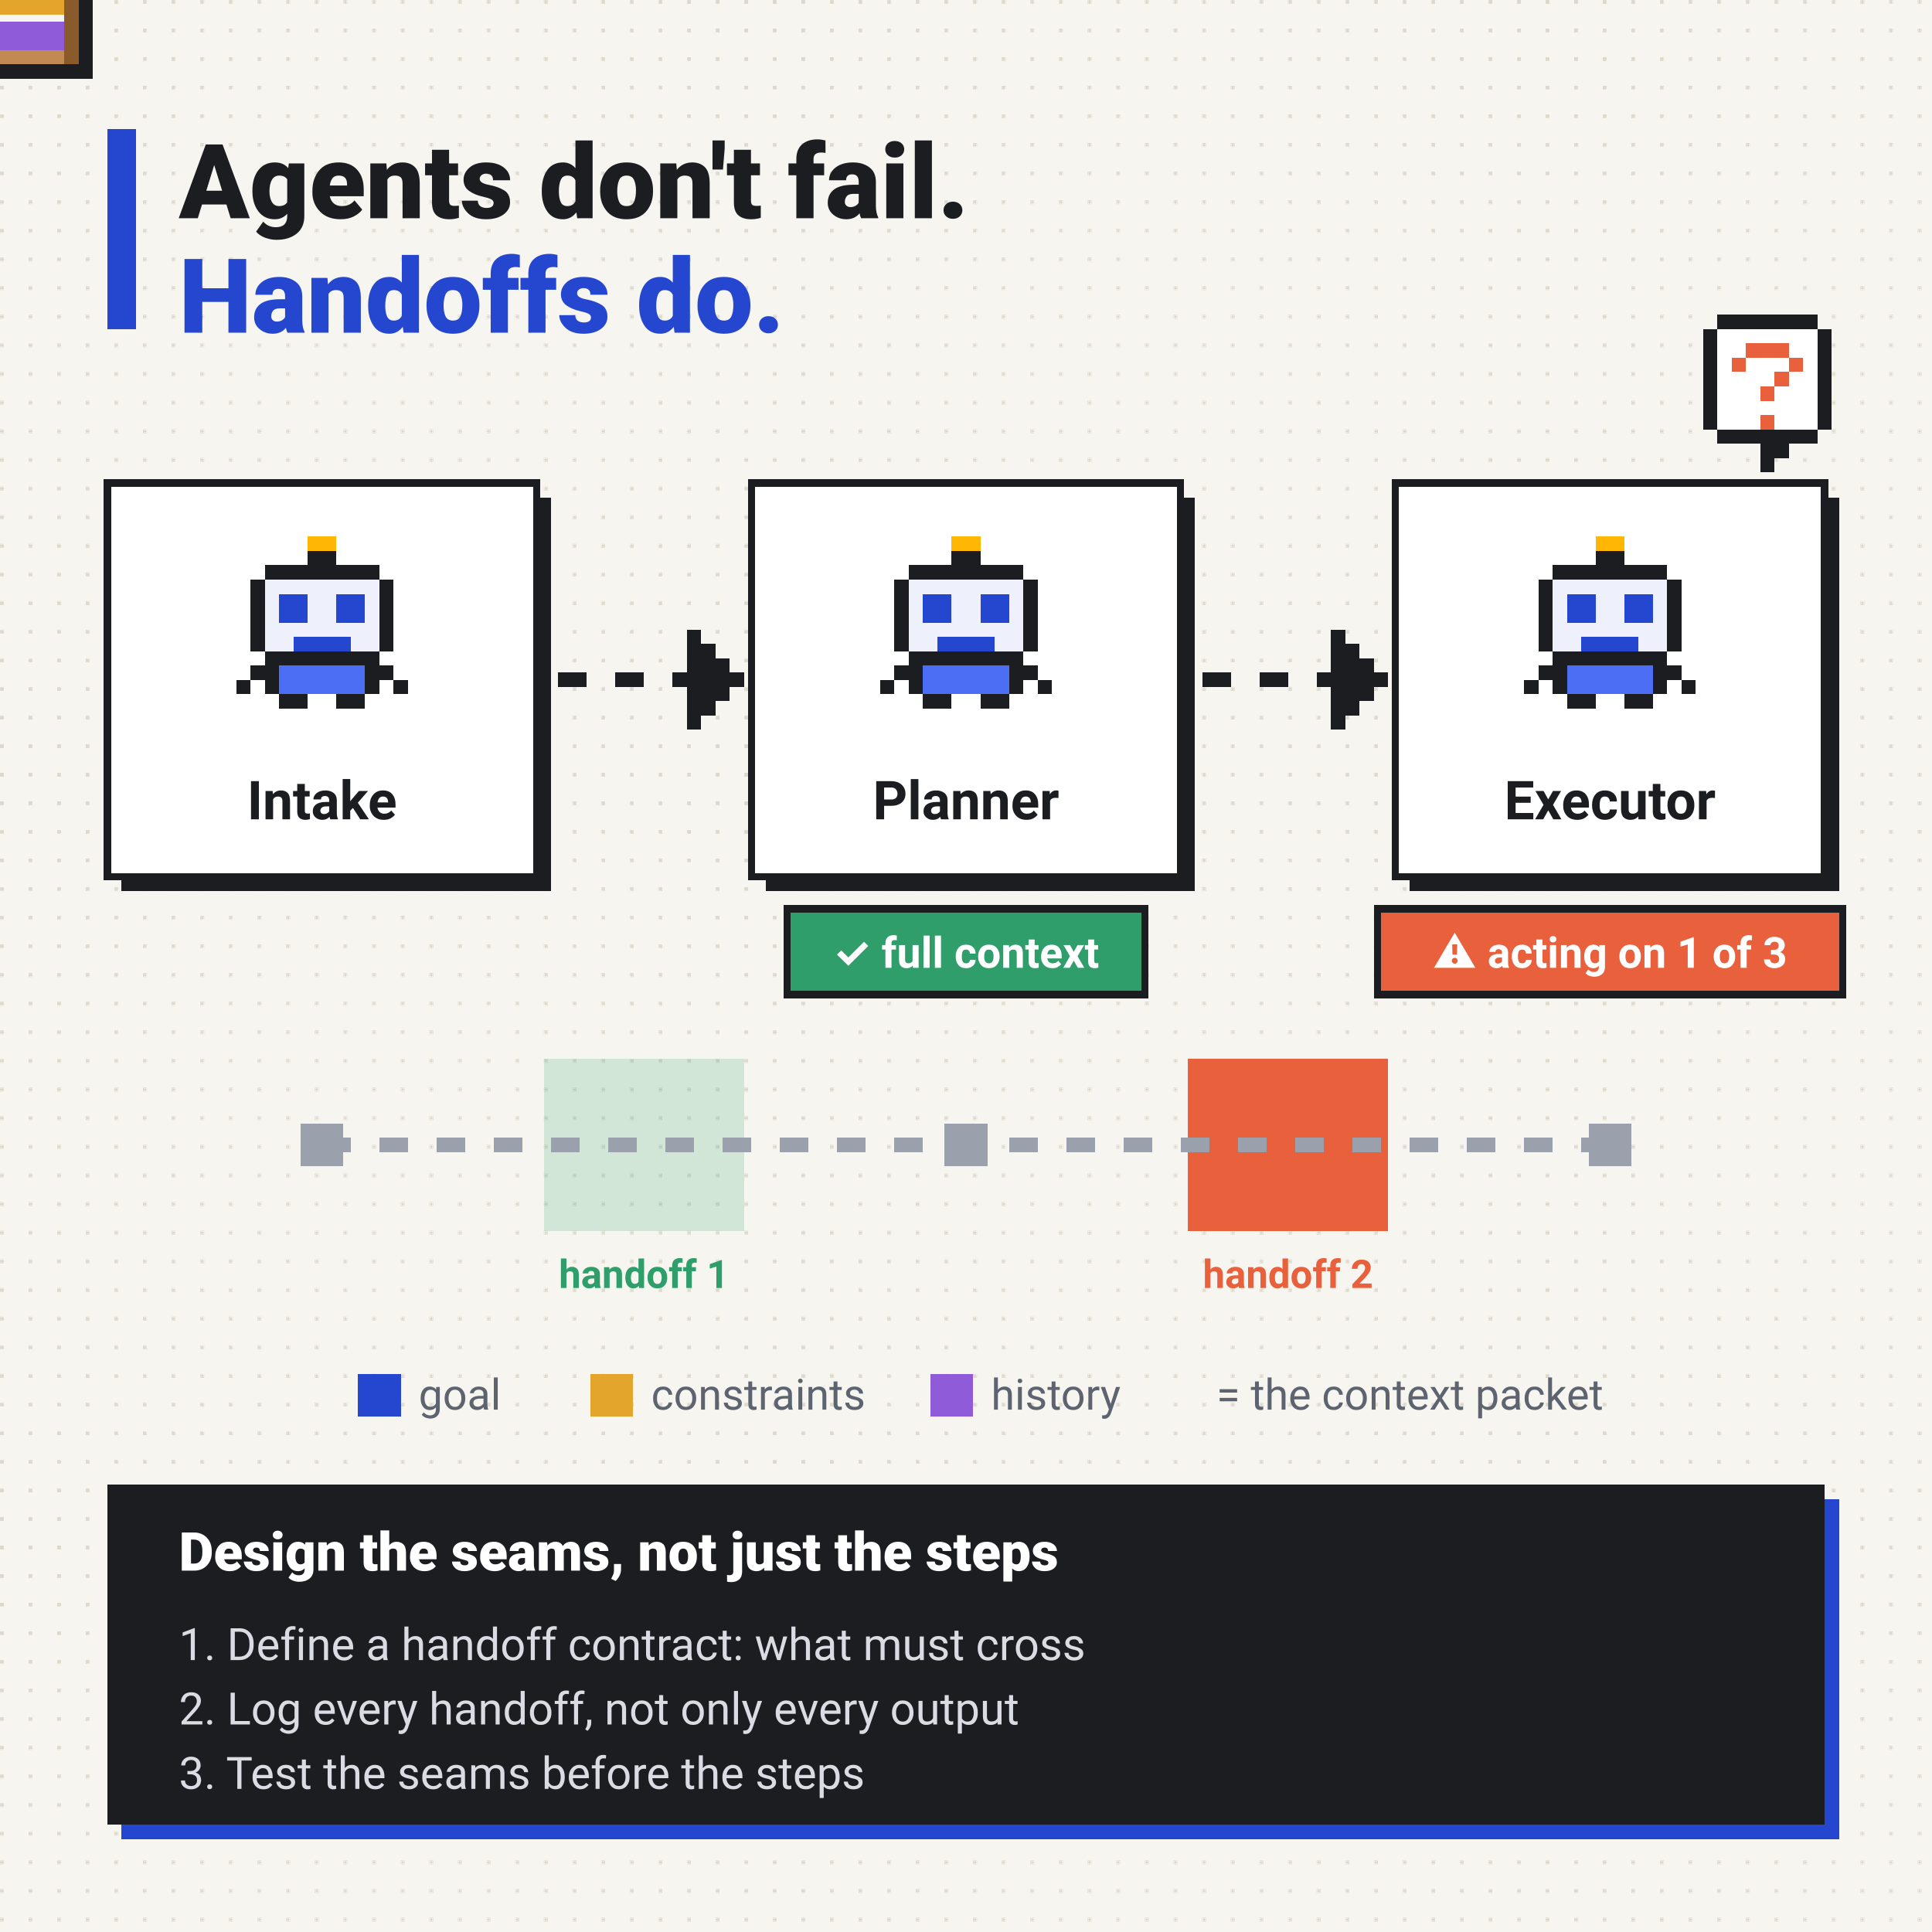
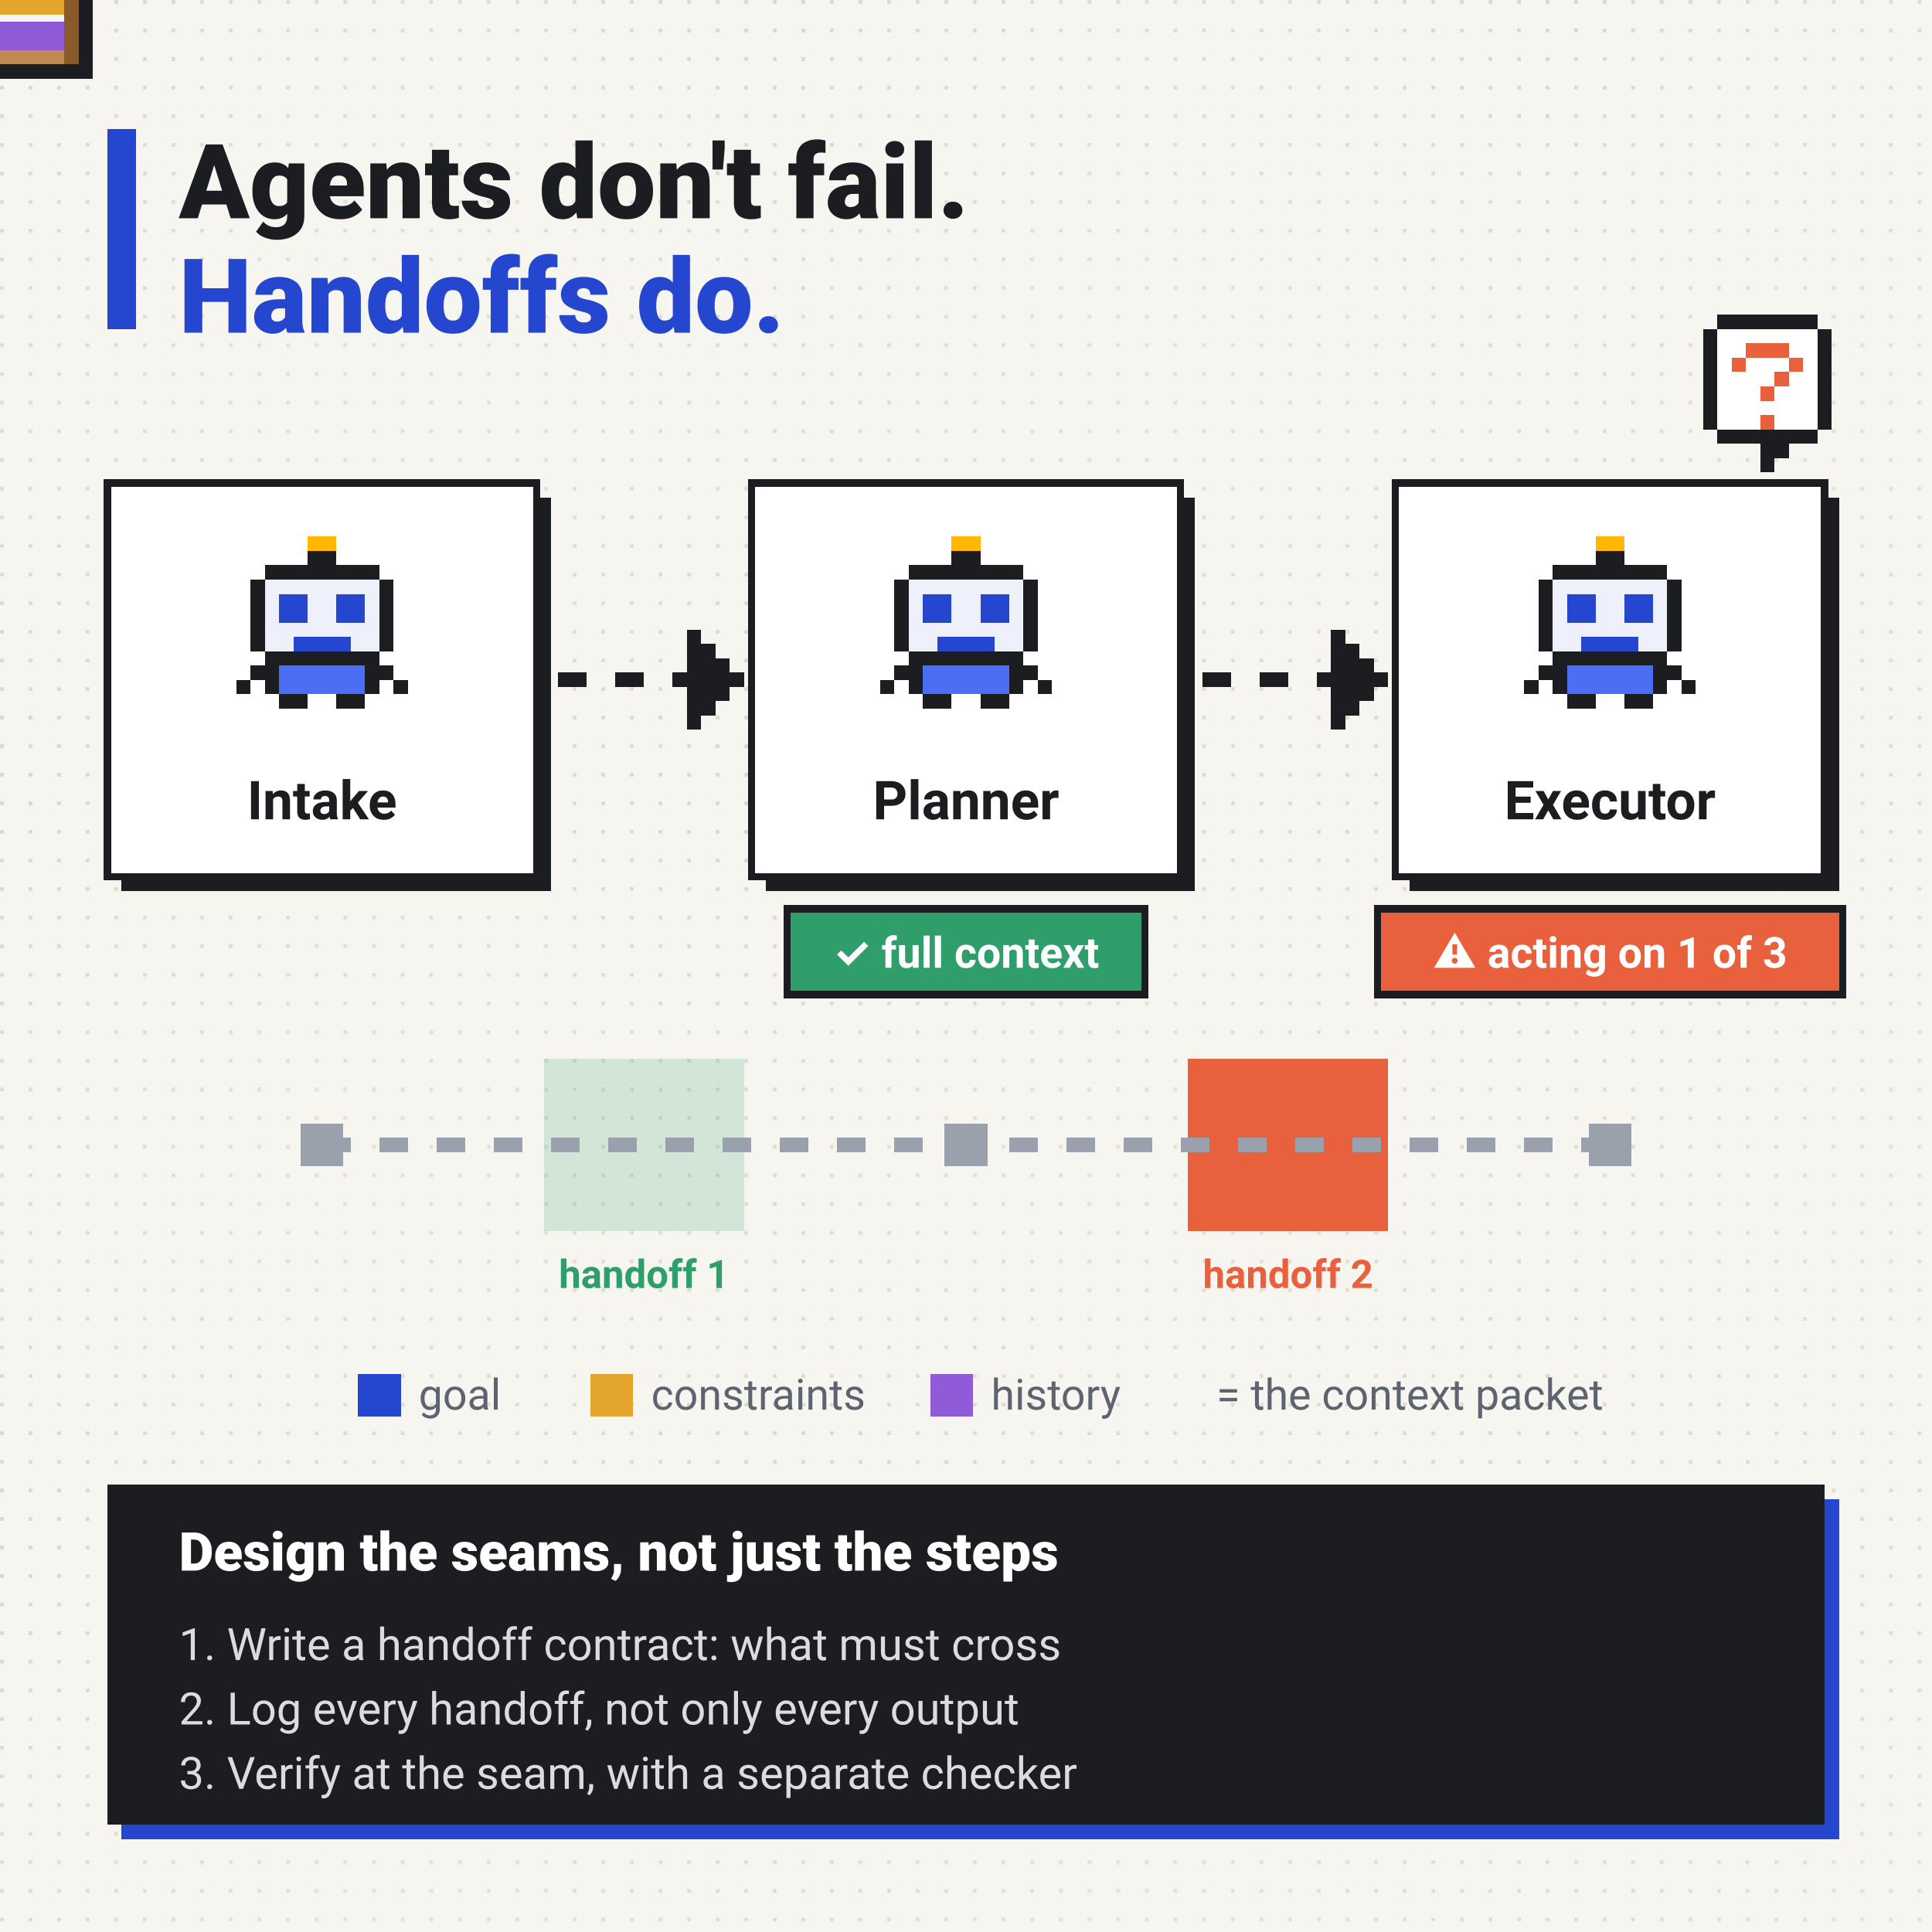
<svg xmlns="http://www.w3.org/2000/svg" viewBox="0 0 1080 1080" width="1080" height="1080" font-family="-apple-system, 'Segoe UI', Roboto, Helvetica, Arial, sans-serif">
  <style>
    rect, path { shape-rendering: crispEdges; }
    .march { stroke-dasharray: 16 16; animation: march 0.6s steps(4) infinite; }
    @keyframes march { to { stroke-dashoffset: -32; } }
- 
    .bob { animation: bob 0.6s steps(1) infinite; }
    @keyframes bob { 0% { transform: translateY(0); } 50% { transform: translateY(-8px); } }

    .packet { animation: travel 6s infinite; }
    @keyframes travel {
      0%   { transform: translate(180px, 640px); opacity: 0; animation-timing-function: steps(1); }
      6%   { transform: translate(180px, 640px); opacity: 1; animation-timing-function: steps(45); }
      25%  { transform: translate(540px, 640px); animation-timing-function: steps(1); }
      35%  { transform: translate(540px, 640px); animation-timing-function: steps(45); }
      60%  { transform: translate(900px, 640px); opacity: 1; animation-timing-function: steps(1); }
      90%  { transform: translate(900px, 640px); opacity: 0; }
      100% { transform: translate(900px, 640px); opacity: 0; }
    }
- 
    .lost { animation: drop 6s infinite; }
    .lost.b { animation-delay: 0.1s; }
    @keyframes drop {
      0%   { transform: translate(0, 0); opacity: 1; animation-timing-function: steps(1); }
      46%  { transform: translate(0, 0); opacity: 1; animation-timing-function: steps(6); }
-       56%  { transform: translate(-16px, 160px); opacity: 0; }
-       100% { transform: translate(-16px, 160px); opacity: 0; }
+       56%  { transform: translate(-16px, 56px); opacity: 0; }
+       100% { transform: translate(-16px, 56px); opacity: 0; }
    }
- 
    .flash { animation: flash 6s steps(1) infinite; }
    @keyframes flash {
-       0%   { opacity: 0.18; }
-       45%  { opacity: 1; }
-       48%  { opacity: 0.5; }
-       51%  { opacity: 1; }
-       54%  { opacity: 0.5; }
-       57%  { opacity: 1; }
-       64%  { opacity: 0.18; }
+       0% { opacity: 0.18; } 45% { opacity: 1; } 48% { opacity: 0.5; } 51% { opacity: 1; }
+       54% { opacity: 0.5; } 57% { opacity: 1; } 64% { opacity: 0.18; }
    }
- 
    .ok { animation: ok 6s steps(1) infinite; }
    @keyframes ok { 0% { opacity: 0; } 25% { opacity: 1; } 38% { opacity: 0; } }
- 
    .warn { animation: warn 6s steps(1) infinite; }
    @keyframes warn { 0% { opacity: 0; } 61% { opacity: 1; } 92% { opacity: 0; } }
  </style>
  <defs>
    <pattern id="grid" width="16" height="16" patternUnits="userSpaceOnUse">
      <rect width="2" height="2" fill="#dcd8cd" />
    </pattern>
  </defs>
  <rect width="1080" height="1080" fill="#f7f5f0" />
  <rect width="1080" height="1080" fill="url(#grid)" />
  <rect x="60" y="72" width="16" height="112" fill="#2547d0" />
  <text x="100" y="122" font-size="58" font-weight="800" fill="#1b1d21">Agents don't fail.</text>
  <text x="100" y="186" font-size="58" font-weight="800" fill="#2547d0">Handoffs do.</text>
  <g>
    <rect x="68" y="278" width="240" height="220" fill="#1b1d21" />
    <rect x="60" y="270" width="240" height="220" fill="#fff" stroke="#1b1d21" stroke-width="4" />
    <g class="bob" style="animation-delay:0s">
      <rect x="172" y="300" width="16" height="8" fill="#ffb703" />
      <rect x="172" y="308" width="16" height="8" fill="#1b1d21" />
      <rect x="148" y="316" width="64" height="8" fill="#1b1d21" />
      <rect x="140" y="324" width="8" height="8" fill="#1b1d21" />
      <rect x="148" y="324" width="64" height="8" fill="#eef1fb" />
      <rect x="212" y="324" width="8" height="8" fill="#1b1d21" />
      <rect x="140" y="332" width="8" height="8" fill="#1b1d21" />
      <rect x="148" y="332" width="8" height="8" fill="#eef1fb" />
      <rect x="156" y="332" width="16" height="8" fill="#2547d0" />
      <rect x="172" y="332" width="16" height="8" fill="#eef1fb" />
      <rect x="188" y="332" width="16" height="8" fill="#2547d0" />
      <rect x="204" y="332" width="8" height="8" fill="#eef1fb" />
      <rect x="212" y="332" width="8" height="8" fill="#1b1d21" />
      <rect x="140" y="340" width="8" height="8" fill="#1b1d21" />
      <rect x="148" y="340" width="8" height="8" fill="#eef1fb" />
      <rect x="156" y="340" width="16" height="8" fill="#2547d0" />
      <rect x="172" y="340" width="16" height="8" fill="#eef1fb" />
      <rect x="188" y="340" width="16" height="8" fill="#2547d0" />
      <rect x="204" y="340" width="8" height="8" fill="#eef1fb" />
      <rect x="212" y="340" width="8" height="8" fill="#1b1d21" />
      <rect x="140" y="348" width="8" height="8" fill="#1b1d21" />
      <rect x="148" y="348" width="64" height="8" fill="#eef1fb" />
      <rect x="212" y="348" width="8" height="8" fill="#1b1d21" />
      <rect x="140" y="356" width="8" height="8" fill="#1b1d21" />
      <rect x="148" y="356" width="16" height="8" fill="#eef1fb" />
      <rect x="164" y="356" width="32" height="8" fill="#2547d0" />
      <rect x="196" y="356" width="16" height="8" fill="#eef1fb" />
      <rect x="212" y="356" width="8" height="8" fill="#1b1d21" />
      <rect x="148" y="364" width="64" height="8" fill="#1b1d21" />
      <rect x="140" y="372" width="16" height="8" fill="#1b1d21" />
      <rect x="156" y="372" width="48" height="8" fill="#4c6ef5" />
      <rect x="204" y="372" width="16" height="8" fill="#1b1d21" />
      <rect x="132" y="380" width="8" height="8" fill="#1b1d21" />
      <rect x="148" y="380" width="8" height="8" fill="#1b1d21" />
      <rect x="156" y="380" width="48" height="8" fill="#4c6ef5" />
      <rect x="204" y="380" width="8" height="8" fill="#1b1d21" />
      <rect x="220" y="380" width="8" height="8" fill="#1b1d21" />
      <rect x="156" y="388" width="16" height="8" fill="#1b1d21" />
      <rect x="188" y="388" width="16" height="8" fill="#1b1d21" />
    </g>
    <text x="180" y="458" font-size="30" font-weight="700" fill="#1b1d21" text-anchor="middle">Intake</text>
  </g>
  <g>
    <rect x="428" y="278" width="240" height="220" fill="#1b1d21" />
    <rect x="420" y="270" width="240" height="220" fill="#fff" stroke="#1b1d21" stroke-width="4" />
    <g class="bob" style="animation-delay:0.2s">
      <rect x="532" y="300" width="16" height="8" fill="#ffb703" />
      <rect x="532" y="308" width="16" height="8" fill="#1b1d21" />
      <rect x="508" y="316" width="64" height="8" fill="#1b1d21" />
      <rect x="500" y="324" width="8" height="8" fill="#1b1d21" />
      <rect x="508" y="324" width="64" height="8" fill="#eef1fb" />
      <rect x="572" y="324" width="8" height="8" fill="#1b1d21" />
      <rect x="500" y="332" width="8" height="8" fill="#1b1d21" />
      <rect x="508" y="332" width="8" height="8" fill="#eef1fb" />
      <rect x="516" y="332" width="16" height="8" fill="#2547d0" />
      <rect x="532" y="332" width="16" height="8" fill="#eef1fb" />
      <rect x="548" y="332" width="16" height="8" fill="#2547d0" />
      <rect x="564" y="332" width="8" height="8" fill="#eef1fb" />
      <rect x="572" y="332" width="8" height="8" fill="#1b1d21" />
      <rect x="500" y="340" width="8" height="8" fill="#1b1d21" />
      <rect x="508" y="340" width="8" height="8" fill="#eef1fb" />
      <rect x="516" y="340" width="16" height="8" fill="#2547d0" />
      <rect x="532" y="340" width="16" height="8" fill="#eef1fb" />
      <rect x="548" y="340" width="16" height="8" fill="#2547d0" />
      <rect x="564" y="340" width="8" height="8" fill="#eef1fb" />
      <rect x="572" y="340" width="8" height="8" fill="#1b1d21" />
      <rect x="500" y="348" width="8" height="8" fill="#1b1d21" />
      <rect x="508" y="348" width="64" height="8" fill="#eef1fb" />
      <rect x="572" y="348" width="8" height="8" fill="#1b1d21" />
      <rect x="500" y="356" width="8" height="8" fill="#1b1d21" />
      <rect x="508" y="356" width="16" height="8" fill="#eef1fb" />
      <rect x="524" y="356" width="32" height="8" fill="#2547d0" />
      <rect x="556" y="356" width="16" height="8" fill="#eef1fb" />
      <rect x="572" y="356" width="8" height="8" fill="#1b1d21" />
      <rect x="508" y="364" width="64" height="8" fill="#1b1d21" />
      <rect x="500" y="372" width="16" height="8" fill="#1b1d21" />
      <rect x="516" y="372" width="48" height="8" fill="#4c6ef5" />
      <rect x="564" y="372" width="16" height="8" fill="#1b1d21" />
      <rect x="492" y="380" width="8" height="8" fill="#1b1d21" />
      <rect x="508" y="380" width="8" height="8" fill="#1b1d21" />
      <rect x="516" y="380" width="48" height="8" fill="#4c6ef5" />
      <rect x="564" y="380" width="8" height="8" fill="#1b1d21" />
      <rect x="580" y="380" width="8" height="8" fill="#1b1d21" />
      <rect x="516" y="388" width="16" height="8" fill="#1b1d21" />
      <rect x="548" y="388" width="16" height="8" fill="#1b1d21" />
    </g>
    <text x="540" y="458" font-size="30" font-weight="700" fill="#1b1d21" text-anchor="middle">Planner</text>
  </g>
  <g>
    <rect x="788" y="278" width="240" height="220" fill="#1b1d21" />
    <rect x="780" y="270" width="240" height="220" fill="#fff" stroke="#1b1d21" stroke-width="4" />
    <g class="bob" style="animation-delay:0.4s">
      <rect x="892" y="300" width="16" height="8" fill="#ffb703" />
      <rect x="892" y="308" width="16" height="8" fill="#1b1d21" />
      <rect x="868" y="316" width="64" height="8" fill="#1b1d21" />
      <rect x="860" y="324" width="8" height="8" fill="#1b1d21" />
      <rect x="868" y="324" width="64" height="8" fill="#eef1fb" />
      <rect x="932" y="324" width="8" height="8" fill="#1b1d21" />
      <rect x="860" y="332" width="8" height="8" fill="#1b1d21" />
      <rect x="868" y="332" width="8" height="8" fill="#eef1fb" />
      <rect x="876" y="332" width="16" height="8" fill="#2547d0" />
      <rect x="892" y="332" width="16" height="8" fill="#eef1fb" />
      <rect x="908" y="332" width="16" height="8" fill="#2547d0" />
      <rect x="924" y="332" width="8" height="8" fill="#eef1fb" />
      <rect x="932" y="332" width="8" height="8" fill="#1b1d21" />
      <rect x="860" y="340" width="8" height="8" fill="#1b1d21" />
      <rect x="868" y="340" width="8" height="8" fill="#eef1fb" />
      <rect x="876" y="340" width="16" height="8" fill="#2547d0" />
      <rect x="892" y="340" width="16" height="8" fill="#eef1fb" />
      <rect x="908" y="340" width="16" height="8" fill="#2547d0" />
      <rect x="924" y="340" width="8" height="8" fill="#eef1fb" />
      <rect x="932" y="340" width="8" height="8" fill="#1b1d21" />
      <rect x="860" y="348" width="8" height="8" fill="#1b1d21" />
      <rect x="868" y="348" width="64" height="8" fill="#eef1fb" />
      <rect x="932" y="348" width="8" height="8" fill="#1b1d21" />
      <rect x="860" y="356" width="8" height="8" fill="#1b1d21" />
      <rect x="868" y="356" width="16" height="8" fill="#eef1fb" />
      <rect x="884" y="356" width="32" height="8" fill="#2547d0" />
      <rect x="916" y="356" width="16" height="8" fill="#eef1fb" />
      <rect x="932" y="356" width="8" height="8" fill="#1b1d21" />
      <rect x="868" y="364" width="64" height="8" fill="#1b1d21" />
      <rect x="860" y="372" width="16" height="8" fill="#1b1d21" />
      <rect x="876" y="372" width="48" height="8" fill="#4c6ef5" />
      <rect x="924" y="372" width="16" height="8" fill="#1b1d21" />
      <rect x="852" y="380" width="8" height="8" fill="#1b1d21" />
      <rect x="868" y="380" width="8" height="8" fill="#1b1d21" />
      <rect x="876" y="380" width="48" height="8" fill="#4c6ef5" />
      <rect x="924" y="380" width="8" height="8" fill="#1b1d21" />
      <rect x="940" y="380" width="8" height="8" fill="#1b1d21" />
      <rect x="876" y="388" width="16" height="8" fill="#1b1d21" />
      <rect x="908" y="388" width="16" height="8" fill="#1b1d21" />
    </g>
    <text x="900" y="458" font-size="30" font-weight="700" fill="#1b1d21" text-anchor="middle">Executor</text>
  </g>
  <path class="march" d="M312 380 H384" stroke="#1b1d21" stroke-width="8" fill="none" />
  <rect x="384" y="352" width="8" height="56" fill="#1b1d21" />
  <rect x="392" y="360" width="8" height="40" fill="#1b1d21" />
  <rect x="400" y="368" width="8" height="24" fill="#1b1d21" />
  <rect x="408" y="376" width="8" height="8" fill="#1b1d21" />
  <path class="march" d="M672 380 H744" stroke="#1b1d21" stroke-width="8" fill="none" />
  <rect x="744" y="352" width="8" height="56" fill="#1b1d21" />
  <rect x="752" y="360" width="8" height="40" fill="#1b1d21" />
  <rect x="760" y="368" width="8" height="24" fill="#1b1d21" />
  <rect x="768" y="376" width="8" height="8" fill="#1b1d21" />
  <rect x="304" y="592" width="112" height="96" fill="#2f9e6a" opacity="0.18" />
  <rect class="flash" x="664" y="592" width="112" height="96" fill="#e8613c" />
  <g font-size="22" font-weight="700" text-anchor="middle">
    <text x="360" y="720" fill="#2f9e6a">handoff 1</text>
    <text x="720" y="720" fill="#e8613c">handoff 2</text>
  </g>
  <path class="march" d="M180 640 H900" stroke="#9aa1ad" stroke-width="8" fill="none" />
  <g fill="#9aa1ad">
    <rect x="168" y="628" width="24" height="24" />
    <rect x="528" y="628" width="24" height="24" />
    <rect x="888" y="628" width="24" height="24" />
  </g>
  <g class="ok">
    <rect x="440" y="508" width="200" height="48" fill="#2f9e6a" stroke="#1b1d21" stroke-width="4" />
    <text x="540" y="541" font-size="24" font-weight="700" fill="#fff" text-anchor="middle">✓ full context</text>
  </g>
  <g class="warn">
    <rect x="770" y="508" width="260" height="48" fill="#e8613c" stroke="#1b1d21" stroke-width="4" />
    <text x="900" y="541" font-size="24" font-weight="700" fill="#fff" text-anchor="middle">⚠ acting on 1 of 3</text>
    <rect x="960" y="176" width="56" height="8" fill="#1b1d21" />
    <rect x="952" y="184" width="8" height="8" fill="#1b1d21" />
-     <rect x="960" y="184" width="56" height="8" fill="#fff" />
+     <rect x="960" y="184" width="56" height="8" fill="#ffffff" />
    <rect x="1016" y="184" width="8" height="8" fill="#1b1d21" />
    <rect x="952" y="192" width="8" height="8" fill="#1b1d21" />
-     <rect x="960" y="192" width="16" height="8" fill="#fff" />
+     <rect x="960" y="192" width="16" height="8" fill="#ffffff" />
    <rect x="976" y="192" width="24" height="8" fill="#e8613c" />
-     <rect x="1000" y="192" width="16" height="8" fill="#fff" />
+     <rect x="1000" y="192" width="16" height="8" fill="#ffffff" />
    <rect x="1016" y="192" width="8" height="8" fill="#1b1d21" />
    <rect x="952" y="200" width="8" height="8" fill="#1b1d21" />
-     <rect x="960" y="200" width="8" height="8" fill="#fff" />
+     <rect x="960" y="200" width="8" height="8" fill="#ffffff" />
    <rect x="968" y="200" width="8" height="8" fill="#e8613c" />
-     <rect x="976" y="200" width="24" height="8" fill="#fff" />
+     <rect x="976" y="200" width="24" height="8" fill="#ffffff" />
    <rect x="1000" y="200" width="8" height="8" fill="#e8613c" />
-     <rect x="1008" y="200" width="8" height="8" fill="#fff" />
+     <rect x="1008" y="200" width="8" height="8" fill="#ffffff" />
    <rect x="1016" y="200" width="8" height="8" fill="#1b1d21" />
    <rect x="952" y="208" width="8" height="8" fill="#1b1d21" />
-     <rect x="960" y="208" width="32" height="8" fill="#fff" />
+     <rect x="960" y="208" width="32" height="8" fill="#ffffff" />
    <rect x="992" y="208" width="8" height="8" fill="#e8613c" />
-     <rect x="1000" y="208" width="16" height="8" fill="#fff" />
+     <rect x="1000" y="208" width="16" height="8" fill="#ffffff" />
    <rect x="1016" y="208" width="8" height="8" fill="#1b1d21" />
    <rect x="952" y="216" width="8" height="8" fill="#1b1d21" />
-     <rect x="960" y="216" width="24" height="8" fill="#fff" />
+     <rect x="960" y="216" width="24" height="8" fill="#ffffff" />
    <rect x="984" y="216" width="8" height="8" fill="#e8613c" />
-     <rect x="992" y="216" width="24" height="8" fill="#fff" />
+     <rect x="992" y="216" width="24" height="8" fill="#ffffff" />
    <rect x="1016" y="216" width="8" height="8" fill="#1b1d21" />
    <rect x="952" y="224" width="8" height="8" fill="#1b1d21" />
-     <rect x="960" y="224" width="56" height="8" fill="#fff" />
+     <rect x="960" y="224" width="56" height="8" fill="#ffffff" />
    <rect x="1016" y="224" width="8" height="8" fill="#1b1d21" />
    <rect x="952" y="232" width="8" height="8" fill="#1b1d21" />
-     <rect x="960" y="232" width="24" height="8" fill="#fff" />
+     <rect x="960" y="232" width="24" height="8" fill="#ffffff" />
    <rect x="984" y="232" width="8" height="8" fill="#e8613c" />
-     <rect x="992" y="232" width="24" height="8" fill="#fff" />
+     <rect x="992" y="232" width="24" height="8" fill="#ffffff" />
    <rect x="1016" y="232" width="8" height="8" fill="#1b1d21" />
    <rect x="960" y="240" width="56" height="8" fill="#1b1d21" />
    <rect x="984" y="248" width="16" height="8" fill="#1b1d21" />
    <rect x="984" y="256" width="8" height="8" fill="#1b1d21" />
  </g>
  <g class="packet">
    <rect x="-52" y="-44" width="104" height="8" fill="#1b1d21" />
    <rect x="-52" y="-36" width="8" height="8" fill="#1b1d21" />
    <rect x="-44" y="-36" width="8" height="8" fill="#8a5a2b" />
    <rect x="-36" y="-36" width="72" height="8" fill="#c08a52" />
    <rect x="36" y="-36" width="8" height="8" fill="#8a5a2b" />
    <rect x="44" y="-36" width="8" height="8" fill="#1b1d21" />
    <rect x="-52" y="-28" width="8" height="8" fill="#1b1d21" />
    <rect x="-44" y="-28" width="8" height="8" fill="#8a5a2b" />
    <rect x="-36" y="-28" width="72" height="8" fill="#1b1d21" />
    <rect x="36" y="-28" width="8" height="8" fill="#8a5a2b" />
    <rect x="44" y="-28" width="8" height="8" fill="#1b1d21" />
    <rect x="-52" y="-20" width="8" height="8" fill="#1b1d21" />
    <rect x="-44" y="-20" width="8" height="8" fill="#8a5a2b" />
    <rect x="36" y="-20" width="8" height="8" fill="#8a5a2b" />
    <rect x="44" y="-20" width="8" height="8" fill="#1b1d21" />
    <rect x="-52" y="-12" width="8" height="8" fill="#1b1d21" />
    <rect x="-44" y="-12" width="8" height="8" fill="#8a5a2b" />
    <rect x="36" y="-12" width="8" height="8" fill="#8a5a2b" />
    <rect x="44" y="-12" width="8" height="8" fill="#1b1d21" />
    <rect x="-52" y="-4" width="8" height="8" fill="#1b1d21" />
    <rect x="-44" y="-4" width="8" height="8" fill="#8a5a2b" />
    <rect x="36" y="-4" width="8" height="8" fill="#8a5a2b" />
    <rect x="44" y="-4" width="8" height="8" fill="#1b1d21" />
    <rect x="-52" y="4" width="8" height="8" fill="#1b1d21" />
    <rect x="-44" y="4" width="8" height="8" fill="#8a5a2b" />
    <rect x="36" y="4" width="8" height="8" fill="#8a5a2b" />
    <rect x="44" y="4" width="8" height="8" fill="#1b1d21" />
    <rect x="-52" y="12" width="8" height="8" fill="#1b1d21" />
    <rect x="-44" y="12" width="8" height="8" fill="#8a5a2b" />
    <rect x="36" y="12" width="8" height="8" fill="#8a5a2b" />
    <rect x="44" y="12" width="8" height="8" fill="#1b1d21" />
    <rect x="-52" y="20" width="8" height="8" fill="#1b1d21" />
    <rect x="-44" y="20" width="8" height="8" fill="#8a5a2b" />
    <rect x="36" y="20" width="8" height="8" fill="#8a5a2b" />
    <rect x="44" y="20" width="8" height="8" fill="#1b1d21" />
    <rect x="-52" y="28" width="8" height="8" fill="#1b1d21" />
    <rect x="-44" y="28" width="8" height="8" fill="#8a5a2b" />
    <rect x="-36" y="28" width="72" height="8" fill="#c08a52" />
    <rect x="36" y="28" width="8" height="8" fill="#8a5a2b" />
    <rect x="44" y="28" width="8" height="8" fill="#1b1d21" />
    <rect x="-52" y="36" width="104" height="8" fill="#1b1d21" />
    <rect class="keep" x="-36" y="-28" width="72" height="16" fill="#2547d0" />
    <rect class="lost" x="-36" y="-8" width="72" height="16" fill="#e3a52b" />
    <rect class="lost b" x="-36" y="12" width="72" height="16" fill="#8f5bd8" />
  </g>
  <g font-size="24" fill="#5d6470">
    <rect x="200" y="768" width="24" height="24" fill="#2547d0" />
    <text x="234" y="788">goal</text>
    <rect x="330" y="768" width="24" height="24" fill="#e3a52b" />
    <text x="364" y="788">constraints</text>
    <rect x="520" y="768" width="24" height="24" fill="#8f5bd8" />
    <text x="554" y="788">history</text>
    <text x="680" y="788">= the context packet</text>
  </g>
  <rect x="68" y="838" width="960" height="190" fill="#2547d0" />
  <rect x="60" y="830" width="960" height="190" fill="#1b1d21" />
  <text x="100" y="878" font-size="30" font-weight="800" fill="#fff">Design the seams, not just the steps</text>
  <g font-size="25" fill="#d9dce3">
-     <text x="100" y="928">1. Define a handoff contract: what must cross</text>
+     <text x="100" y="928">1. Write a handoff contract: what must cross</text>
    <text x="100" y="964">2. Log every handoff, not only every output</text>
-     <text x="100" y="1000">3. Test the seams before the steps</text>
+     <text x="100" y="1000">3. Verify at the seam, with a separate checker</text>
  </g>
</svg>
